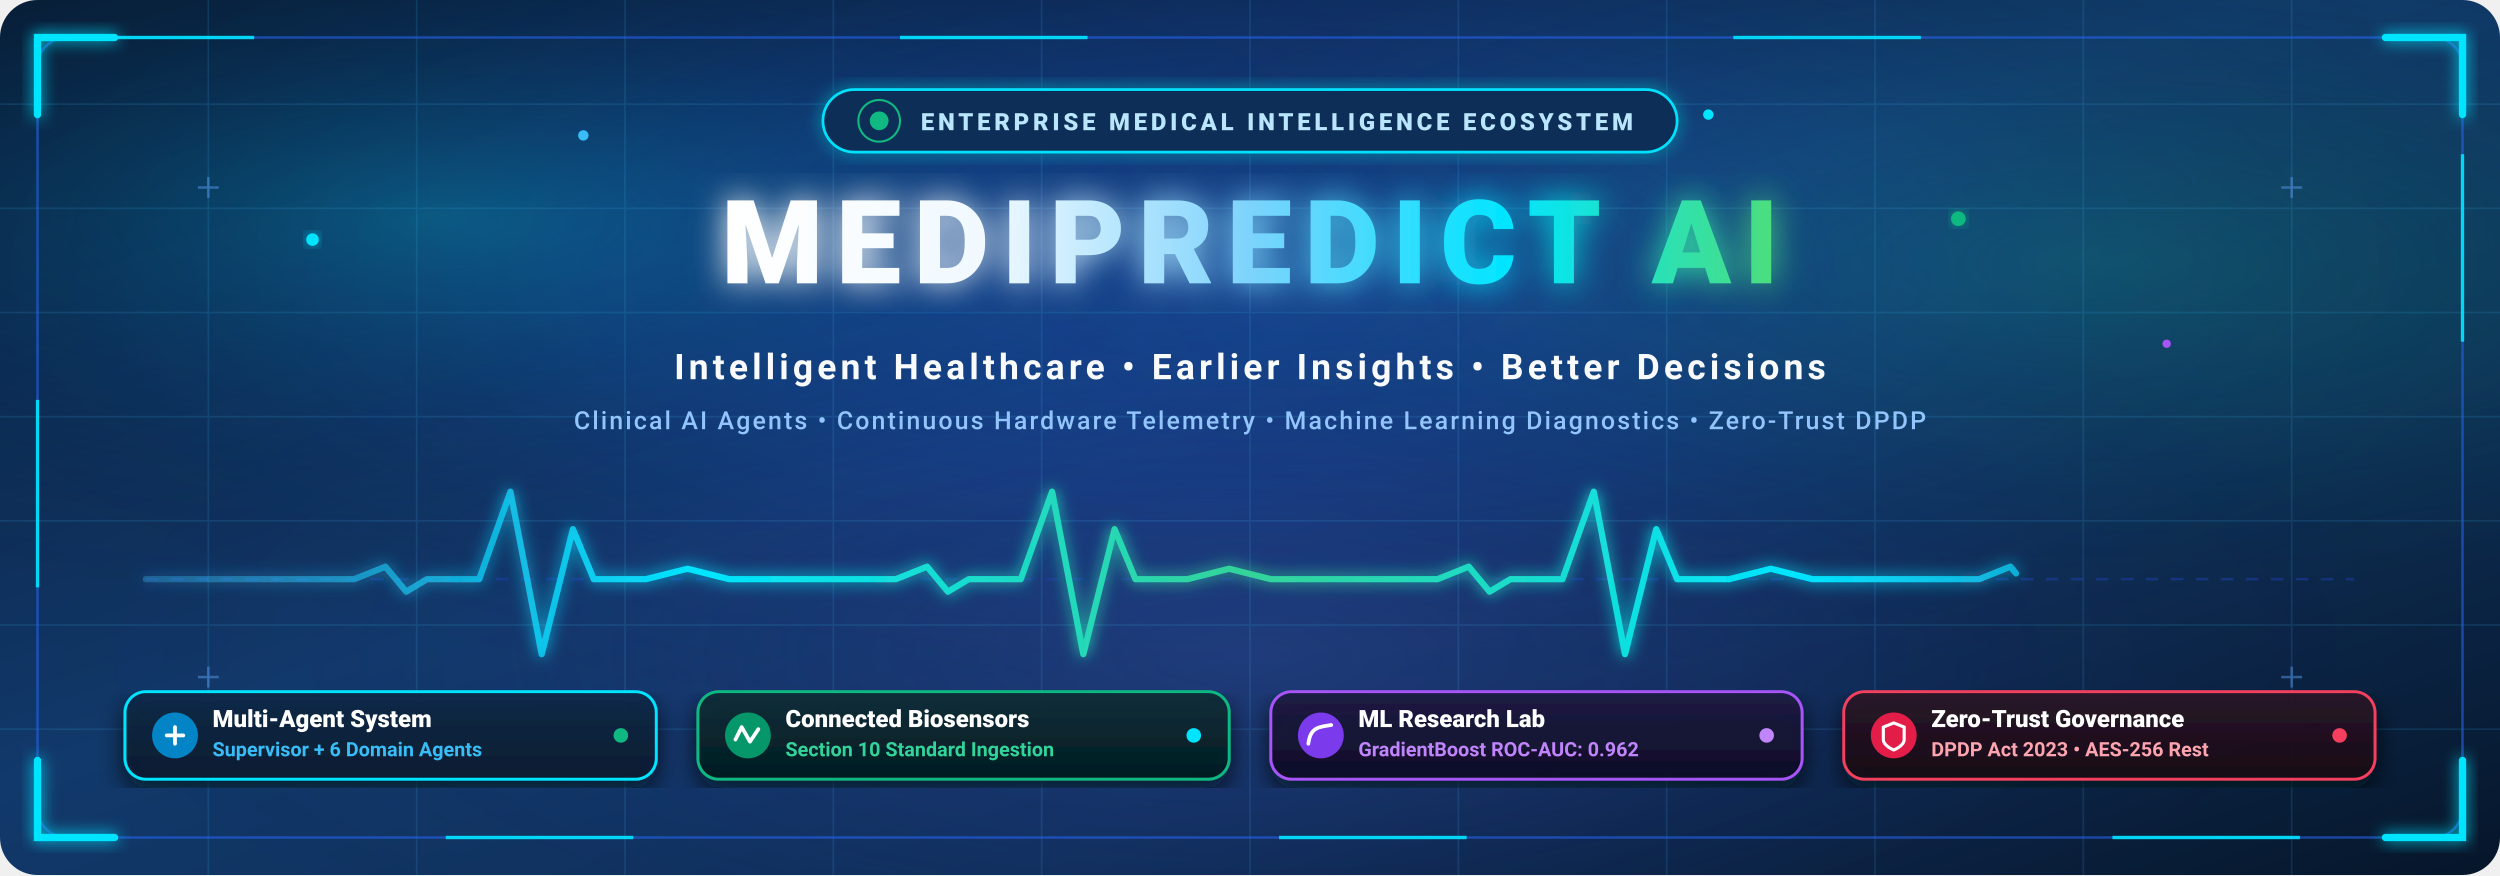
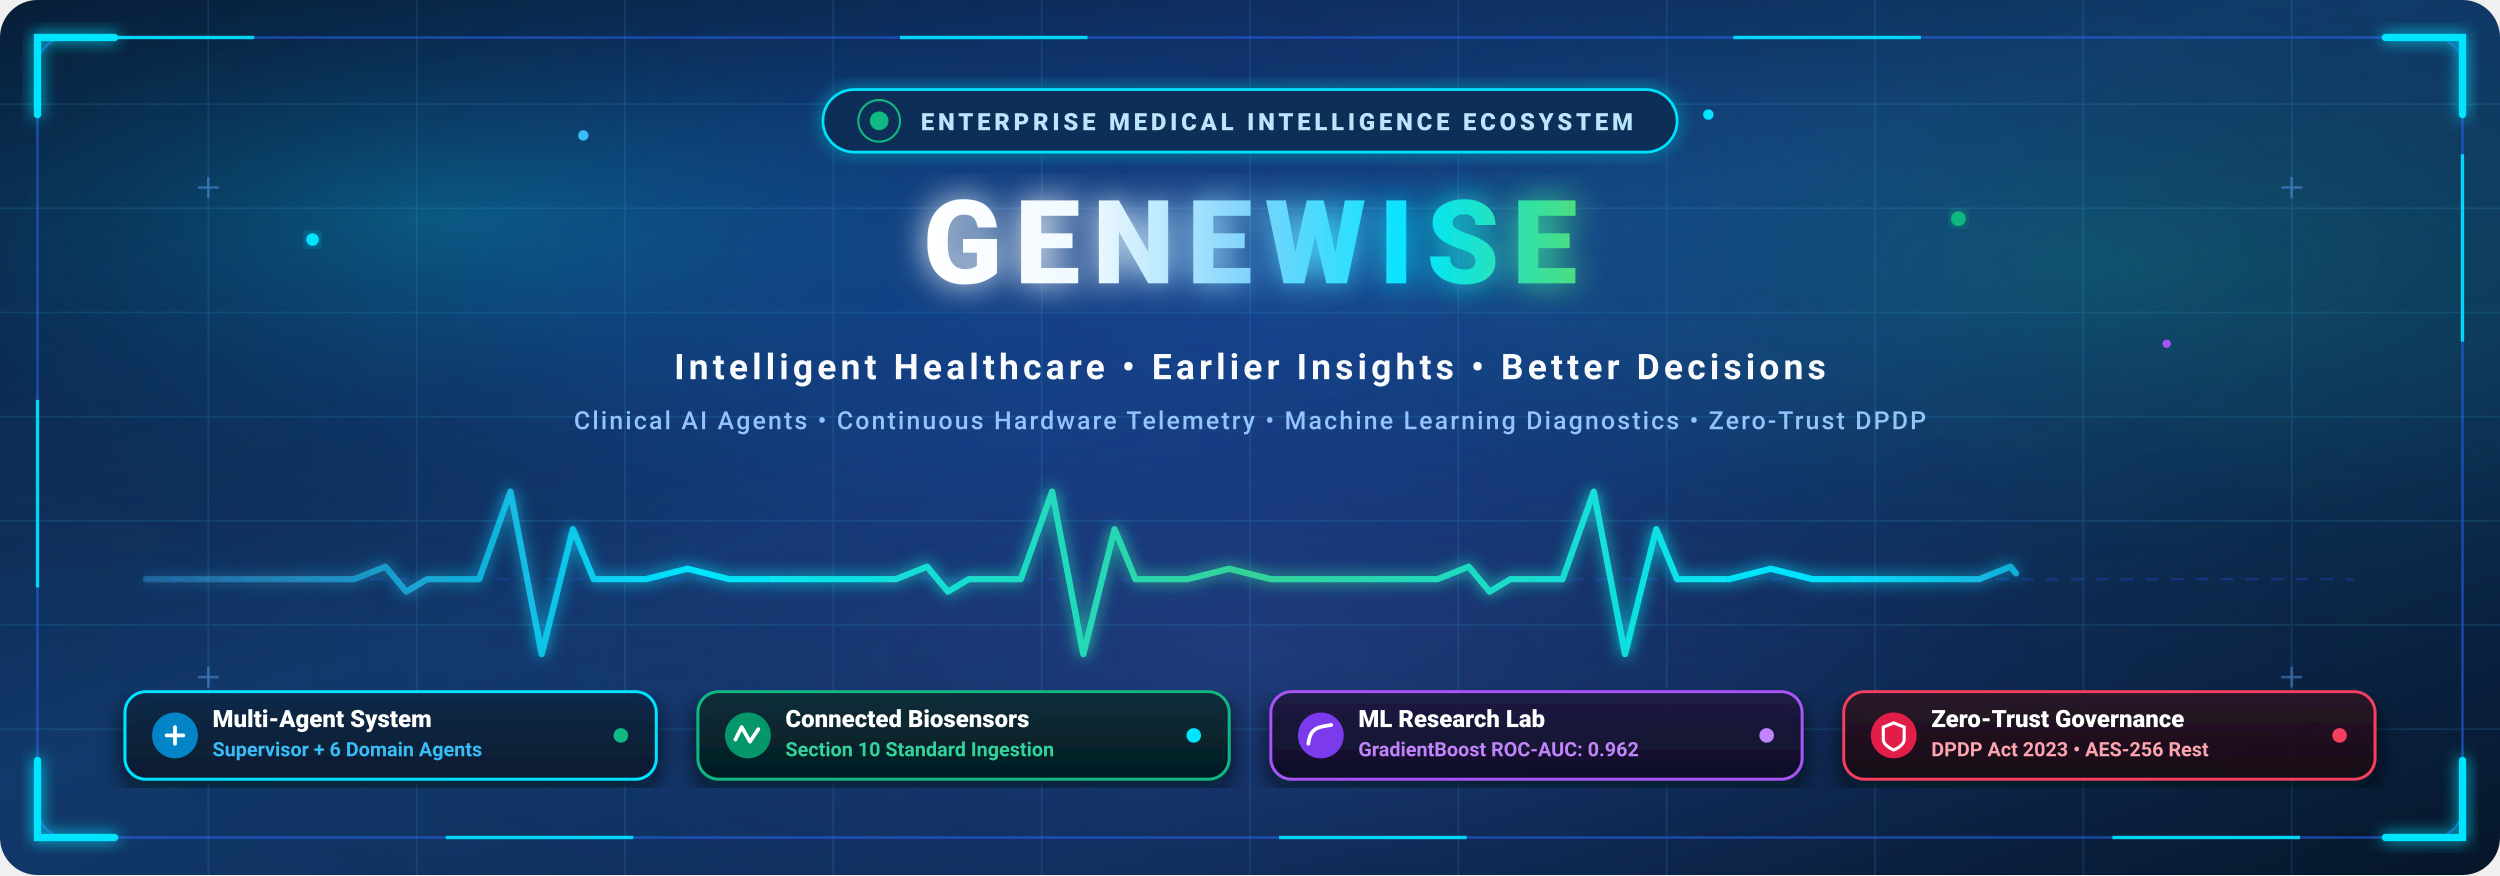
<svg xmlns="http://www.w3.org/2000/svg" viewBox="0 0 1200 420" width="100%" height="100%">
  <defs>
    <linearGradient id="hdrBgBlue" x1="0%" y1="0%" x2="100%" y2="100%">
      <stop offset="0%" stop-color="#081b33" />
      <stop offset="20%" stop-color="#0c274c" />
      <stop offset="45%" stop-color="#11396b" />
      <stop offset="70%" stop-color="#0e2f59" />
      <stop offset="100%" stop-color="#06162a" />
    </linearGradient>
    <radialGradient id="hdrSpotCenterBlue" cx="50%" cy="30%" r="55%">
      <stop offset="0%" stop-color="#2563eb" stop-opacity="0.36" />
      <stop offset="50%" stop-color="#1d4ed8" stop-opacity="0.14" />
      <stop offset="100%" stop-color="#000000" stop-opacity="0" />
    </radialGradient>
    <radialGradient id="hdrSpotCyan" cx="18%" cy="25%" r="45%">
      <stop offset="0%" stop-color="#00e5ff" stop-opacity="0.25" />
      <stop offset="50%" stop-color="#0284c7" stop-opacity="0.08" />
      <stop offset="100%" stop-color="#000000" stop-opacity="0" />
    </radialGradient>
    <radialGradient id="hdrSpotEmerald" cx="84%" cy="30%" r="45%">
      <stop offset="0%" stop-color="#10b981" stop-opacity="0.22" />
      <stop offset="55%" stop-color="#059669" stop-opacity="0.06" />
      <stop offset="100%" stop-color="#000000" stop-opacity="0" />
    </radialGradient>
    <radialGradient id="hdrSpotViolet" cx="50%" cy="75%" r="50%">
      <stop offset="0%" stop-color="#6366f1" stop-opacity="0.20" />
      <stop offset="60%" stop-color="#4338ca" stop-opacity="0.04" />
      <stop offset="100%" stop-color="#000000" stop-opacity="0" />
    </radialGradient>
    <linearGradient id="hdrTitleGrad" x1="0%" y1="0%" x2="100%" y2="0%">
      <stop offset="0%" stop-color="#ffffff" />
      <stop offset="25%" stop-color="#f0f9ff" />
      <stop offset="50%" stop-color="#7dd3fc" />
      <stop offset="75%" stop-color="#00e5ff" />
      <stop offset="100%" stop-color="#4ade80" />
    </linearGradient>
    <linearGradient id="hdrWaveGrad" x1="0%" y1="0%" x2="100%" y2="0%">
      <stop offset="0%" stop-color="#38bdf8" stop-opacity="0.3" />
      <stop offset="25%" stop-color="#00e5ff" stop-opacity="1" />
      <stop offset="50%" stop-color="#34d399" stop-opacity="1" />
      <stop offset="75%" stop-color="#00e5ff" stop-opacity="1" />
      <stop offset="100%" stop-color="#38bdf8" stop-opacity="0.3" />
    </linearGradient>
    <linearGradient id="cardGradCyan" x1="0%" y1="0%" x2="0%" y2="100%">
      <stop offset="0%" stop-color="#0c2a4a" stop-opacity="0.95" />
      <stop offset="100%" stop-color="#071b30" stop-opacity="0.95" />
    </linearGradient>
    <linearGradient id="cardGradEmerald" x1="0%" y1="0%" x2="0%" y2="100%">
      <stop offset="0%" stop-color="#0a2e38" stop-opacity="0.95" />
      <stop offset="100%" stop-color="#051c22" stop-opacity="0.95" />
    </linearGradient>
    <linearGradient id="cardGradPurple" x1="0%" y1="0%" x2="0%" y2="100%">
      <stop offset="0%" stop-color="#1e1c45" stop-opacity="0.95" />
      <stop offset="100%" stop-color="#0e0c26" stop-opacity="0.95" />
    </linearGradient>
    <linearGradient id="cardGradRose" x1="0%" y1="0%" x2="0%" y2="100%">
      <stop offset="0%" stop-color="#2a1628" stop-opacity="0.95" />
      <stop offset="100%" stop-color="#170915" stop-opacity="0.95" />
    </linearGradient>
    <filter id="hdrGlow" x="-20%" y="-20%" width="140%" height="140%">
      <feGaussianBlur stdDeviation="3.5" result="blur" />
      <feMerge>
        <feMergeNode in="blur" />
        <feMergeNode in="SourceGraphic" />
      </feMerge>
    </filter>
    <filter id="hdrSuperGlow" x="-30%" y="-30%" width="160%" height="160%">
      <feGaussianBlur stdDeviation="8" result="blur" />
      <feMerge>
        <feMergeNode in="blur" />
        <feMergeNode in="SourceGraphic" />
      </feMerge>
    </filter>
    <filter id="hdrCardShadow" x="-10%" y="-10%" width="120%" height="120%">
      <feDropShadow dx="0" dy="5" stdDeviation="6" flood-color="#020813" flood-opacity="0.75" />
    </filter>
    <style>
      @keyframes hdrPulse {
        0%, 100% { transform: scale(1); opacity: 1; }
        50% { transform: scale(1.4); opacity: 0.4; }
      }
      @keyframes hdrRadarPing {
        0% { r: 3px; opacity: 1; stroke-width: 2px; }
        100% { r: 16px; opacity: 0; stroke-width: 0.5px; }
      }
      @keyframes hdrEcgScroll {
        0% { stroke-dashoffset: 1400; }
        100% { stroke-dashoffset: 0; }
      }
      @keyframes hdrFloatSlow {
        0%, 100% { transform: translateY(0px) translateX(0px); }
        50% { transform: translateY(-6px) translateX(3px); }
      }
      .hdr-ecg {
        stroke-dasharray: 1400;
        animation: hdrEcgScroll 7s linear infinite;
      }
      .hdr-dot-ping { animation: hdrPulse 2s ease-in-out infinite; }
      .hdr-radar-ring { animation: hdrRadarPing 2.2s cubic-bezier(0, 0.2, 0.8, 1) infinite; }
      .hdr-float-1 { animation: hdrFloatSlow 5s ease-in-out infinite; }
      .hdr-float-2 { animation: hdrFloatSlow 6.5s ease-in-out infinite 1s; }
      .hdr-float-3 { animation: hdrFloatSlow 5.5s ease-in-out infinite 2.5s; }
    </style>
  </defs>
  <rect width="1200" height="420" rx="18" fill="url(#hdrBgBlue)" />
  <rect width="1200" height="420" rx="18" fill="url(#hdrSpotCenterBlue)" />
  <rect width="1200" height="420" rx="18" fill="url(#hdrSpotCyan)" />
  <rect width="1200" height="420" rx="18" fill="url(#hdrSpotEmerald)" />
  <rect width="1200" height="420" rx="18" fill="url(#hdrSpotViolet)" />
  <g stroke="#38bdf8" stroke-width="0.8" opacity="0.14">
    <line x1="0" y1="50" x2="1200" y2="50" />
    <line x1="0" y1="100" x2="1200" y2="100" />
    <line x1="0" y1="150" x2="1200" y2="150" />
    <line x1="0" y1="200" x2="1200" y2="200" />
    <line x1="0" y1="250" x2="1200" y2="250" />
    <line x1="0" y1="300" x2="1200" y2="300" />
    <line x1="0" y1="350" x2="1200" y2="350" />
    <line x1="100" y1="0" x2="100" y2="420" />
    <line x1="200" y1="0" x2="200" y2="420" />
    <line x1="300" y1="0" x2="300" y2="420" />
    <line x1="400" y1="0" x2="400" y2="420" />
    <line x1="500" y1="0" x2="500" y2="420" />
    <line x1="600" y1="0" x2="600" y2="420" />
    <line x1="700" y1="0" x2="700" y2="420" />
    <line x1="800" y1="0" x2="800" y2="420" />
    <line x1="900" y1="0" x2="900" y2="420" />
    <line x1="1000" y1="0" x2="1000" y2="420" />
    <line x1="1100" y1="0" x2="1100" y2="420" />
  </g>
  <g stroke="#60a5fa" stroke-width="1.2" opacity="0.45">
    <path d="M 95 90 L 105 90 M 100 85 L 100 95" />
    <path d="M 1095 90 L 1105 90 M 1100 85 L 1100 95" />
    <path d="M 95 325 L 105 325 M 100 320 L 100 330" />
    <path d="M 1095 325 L 1105 325 M 1100 320 L 1100 330" />
  </g>
  <rect x="18" y="18" width="1164" height="384" rx="14" fill="none" stroke="#2563eb" stroke-width="1.2" stroke-opacity="0.6" />
  <rect x="18" y="18" width="1164" height="384" rx="14" fill="none" stroke="#00e5ff" stroke-width="1.6" stroke-dasharray="90 310" opacity="0.9" />
  <path d="M 18 55 L 18 18 L 55 18" fill="none" stroke="#00e5ff" stroke-width="3.5" stroke-linecap="round" filter="url(#hdrGlow)" />
  <path d="M 1145 18 L 1182 18 L 1182 55" fill="none" stroke="#00e5ff" stroke-width="3.5" stroke-linecap="round" filter="url(#hdrGlow)" />
  <path d="M 18 365 L 18 402 L 55 402" fill="none" stroke="#00e5ff" stroke-width="3.5" stroke-linecap="round" filter="url(#hdrGlow)" />
  <path d="M 1145 402 L 1182 402 L 1182 365" fill="none" stroke="#00e5ff" stroke-width="3.5" stroke-linecap="round" filter="url(#hdrGlow)" />
  <circle cx="150" cy="115" r="3" fill="#00e5ff" class="hdr-float-1" filter="url(#hdrGlow)" />
  <circle cx="280" cy="65" r="2.5" fill="#38bdf8" class="hdr-float-2" />
  <circle cx="940" cy="105" r="3.5" fill="#10b981" class="hdr-float-3" filter="url(#hdrGlow)" />
  <circle cx="1040" cy="165" r="2" fill="#a855f7" class="hdr-float-1" />
  <circle cx="820" cy="55" r="2.5" fill="#00e5ff" class="hdr-float-2" />
  <g transform="translate(600, 58)">
    <rect x="-205" y="-15" width="410" height="30" rx="15" fill="#0c2e56" stroke="#00e5ff" stroke-width="1.3" opacity="0.98" filter="url(#hdrGlow)" />
    <circle cx="-178" cy="0" r="4.5" fill="#10b981" class="hdr-dot-ping" />
    <circle cx="-178" cy="0" r="10" fill="none" stroke="#10b981" class="hdr-radar-ring" />
    <text x="-158" y="4.5" font-family="-apple-system, BlinkMacSystemFont, 'Segoe UI', Roboto, sans-serif" font-size="11.5" font-weight="800" fill="#bae6fd" letter-spacing="1.8">
      ENTERPRISE MEDICAL INTELLIGENCE ECOSYSTEM
    </text>
  </g>
  <g transform="translate(600, 136)">
    <text text-anchor="middle" font-family="-apple-system, BlinkMacSystemFont, 'Segoe UI', Roboto, sans-serif" font-size="56" font-weight="900" fill="url(#hdrTitleGrad)" letter-spacing="6" filter="url(#hdrSuperGlow)">
-       MEDIPREDICT AI
+       GENEWISE
    </text>
  </g>
  <g transform="translate(600, 182)">
    <text text-anchor="middle" font-family="-apple-system, BlinkMacSystemFont, 'Segoe UI', Roboto, sans-serif" font-size="17" font-weight="700" fill="#f8fafc" letter-spacing="2">
      Intelligent Healthcare • Earlier Insights • Better Decisions
    </text>
    <text text-anchor="middle" y="24" font-family="-apple-system, BlinkMacSystemFont, 'Segoe UI', Roboto, sans-serif" font-size="12" font-weight="500" fill="#93c5fd" letter-spacing="1">
      Clinical AI Agents • Continuous Hardware Telemetry • Machine Learning Diagnostics • Zero-Trust DPDP
    </text>
  </g>
  <g transform="translate(70, 258)">
    <line x1="0" y1="20" x2="1060" y2="20" stroke="#1e40af" stroke-width="1.2" stroke-dasharray="6 6" stroke-opacity="0.5" />
    <path class="hdr-ecg" d="M 0 20 L 100 20 L 115 14 L 125 26 L 135 20 L 160 20 L 175 -22 L 190 56 L 205 -4 L 215 20 L 240 20 L 260 15 L 280 20 L 360 20 L 375 14 L 385 26 L 395 20 L 420 20 L 435 -22 L 450 56 L 465 -4 L 475 20 L 500 20 L 520 15 L 540 20 L 620 20 L 635 14 L 645 26 L 655 20 L 680 20 L 695 -22 L 710 56 L 725 -4 L 735 20 L 760 20 L 780 15 L 800 20 L 880 20 L 895 14 L 905 26 L 915 20 L 940 20 L 955 -22 L 970 56 L 985 -4 L 995 20 L 1020 20 L 1040 15 L 1060 20" fill="none" stroke="url(#hdrWaveGrad)" stroke-width="3" stroke-linecap="round" stroke-linejoin="round" filter="url(#hdrGlow)" />
  </g>
  <g transform="translate(60, 332)">
    <g transform="translate(0, 0)">
      <rect width="255" height="42" rx="10" fill="url(#cardGradCyan)" stroke="#00e5ff" stroke-width="1.4" filter="url(#hdrCardShadow)" />
      <circle cx="24" cy="21" r="11" fill="#0284c7" />
      <path d="M 20 21 L 28 21 M 24 17 L 24 25" stroke="#ffffff" stroke-width="1.8" stroke-linecap="round" />
      <text x="42" y="17" font-family="-apple-system, BlinkMacSystemFont, 'Segoe UI', Roboto, sans-serif" font-size="11.5" font-weight="800" fill="#ffffff">Multi-Agent System</text>
      <text x="42" y="31" font-family="-apple-system, BlinkMacSystemFont, 'Segoe UI', Roboto, sans-serif" font-size="9.5" font-weight="600" fill="#38bdf8">Supervisor + 6 Domain Agents</text>
      <circle cx="238" cy="21" r="3.5" fill="#10b981" class="hdr-dot-ping" />
    </g>
    <g transform="translate(275, 0)">
      <rect width="255" height="42" rx="10" fill="url(#cardGradEmerald)" stroke="#10b981" stroke-width="1.4" filter="url(#hdrCardShadow)" />
      <circle cx="24" cy="21" r="11" fill="#059669" />
      <path d="M 18 23 L 21 17 L 25 24 L 29 18" fill="none" stroke="#ffffff" stroke-width="1.8" stroke-linecap="round" stroke-linejoin="round" />
      <text x="42" y="17" font-family="-apple-system, BlinkMacSystemFont, 'Segoe UI', Roboto, sans-serif" font-size="11.5" font-weight="800" fill="#ffffff">Connected Biosensors</text>
      <text x="42" y="31" font-family="-apple-system, BlinkMacSystemFont, 'Segoe UI', Roboto, sans-serif" font-size="9.5" font-weight="600" fill="#34d399">Section 10 Standard Ingestion</text>
      <circle cx="238" cy="21" r="3.5" fill="#00e5ff" class="hdr-dot-ping" />
    </g>
    <g transform="translate(550, 0)">
      <rect width="255" height="42" rx="10" fill="url(#cardGradPurple)" stroke="#a855f7" stroke-width="1.4" filter="url(#hdrCardShadow)" />
      <circle cx="24" cy="21" r="11" fill="#7c3aed" />
      <path d="M 18 25 C 19 17, 23 17, 29 16" fill="none" stroke="#ffffff" stroke-width="1.8" stroke-linecap="round" />
      <text x="42" y="17" font-family="-apple-system, BlinkMacSystemFont, 'Segoe UI', Roboto, sans-serif" font-size="11.5" font-weight="800" fill="#ffffff">ML Research Lab</text>
      <text x="42" y="31" font-family="-apple-system, BlinkMacSystemFont, 'Segoe UI', Roboto, sans-serif" font-size="9.5" font-weight="600" fill="#c084fc">GradientBoost ROC-AUC: 0.962</text>
      <circle cx="238" cy="21" r="3.5" fill="#c084fc" class="hdr-dot-ping" />
    </g>
    <g transform="translate(825, 0)">
      <rect width="255" height="42" rx="10" fill="url(#cardGradRose)" stroke="#f43f5e" stroke-width="1.4" filter="url(#hdrCardShadow)" />
      <circle cx="24" cy="21" r="11" fill="#e11d48" />
      <path d="M 24 15 L 29 17 L 29 23 C 29 26 24 28 24 28 C 24 28 19 26 19 23 L 19 17 Z" fill="none" stroke="#ffffff" stroke-width="1.5" />
      <text x="42" y="17" font-family="-apple-system, BlinkMacSystemFont, 'Segoe UI', Roboto, sans-serif" font-size="11.5" font-weight="800" fill="#ffffff">Zero-Trust Governance</text>
      <text x="42" y="31" font-family="-apple-system, BlinkMacSystemFont, 'Segoe UI', Roboto, sans-serif" font-size="9.5" font-weight="600" fill="#fda4af">DPDP Act 2023 • AES-256 Rest</text>
      <circle cx="238" cy="21" r="3.5" fill="#f43f5e" class="hdr-dot-ping" />
    </g>
  </g>
</svg>
